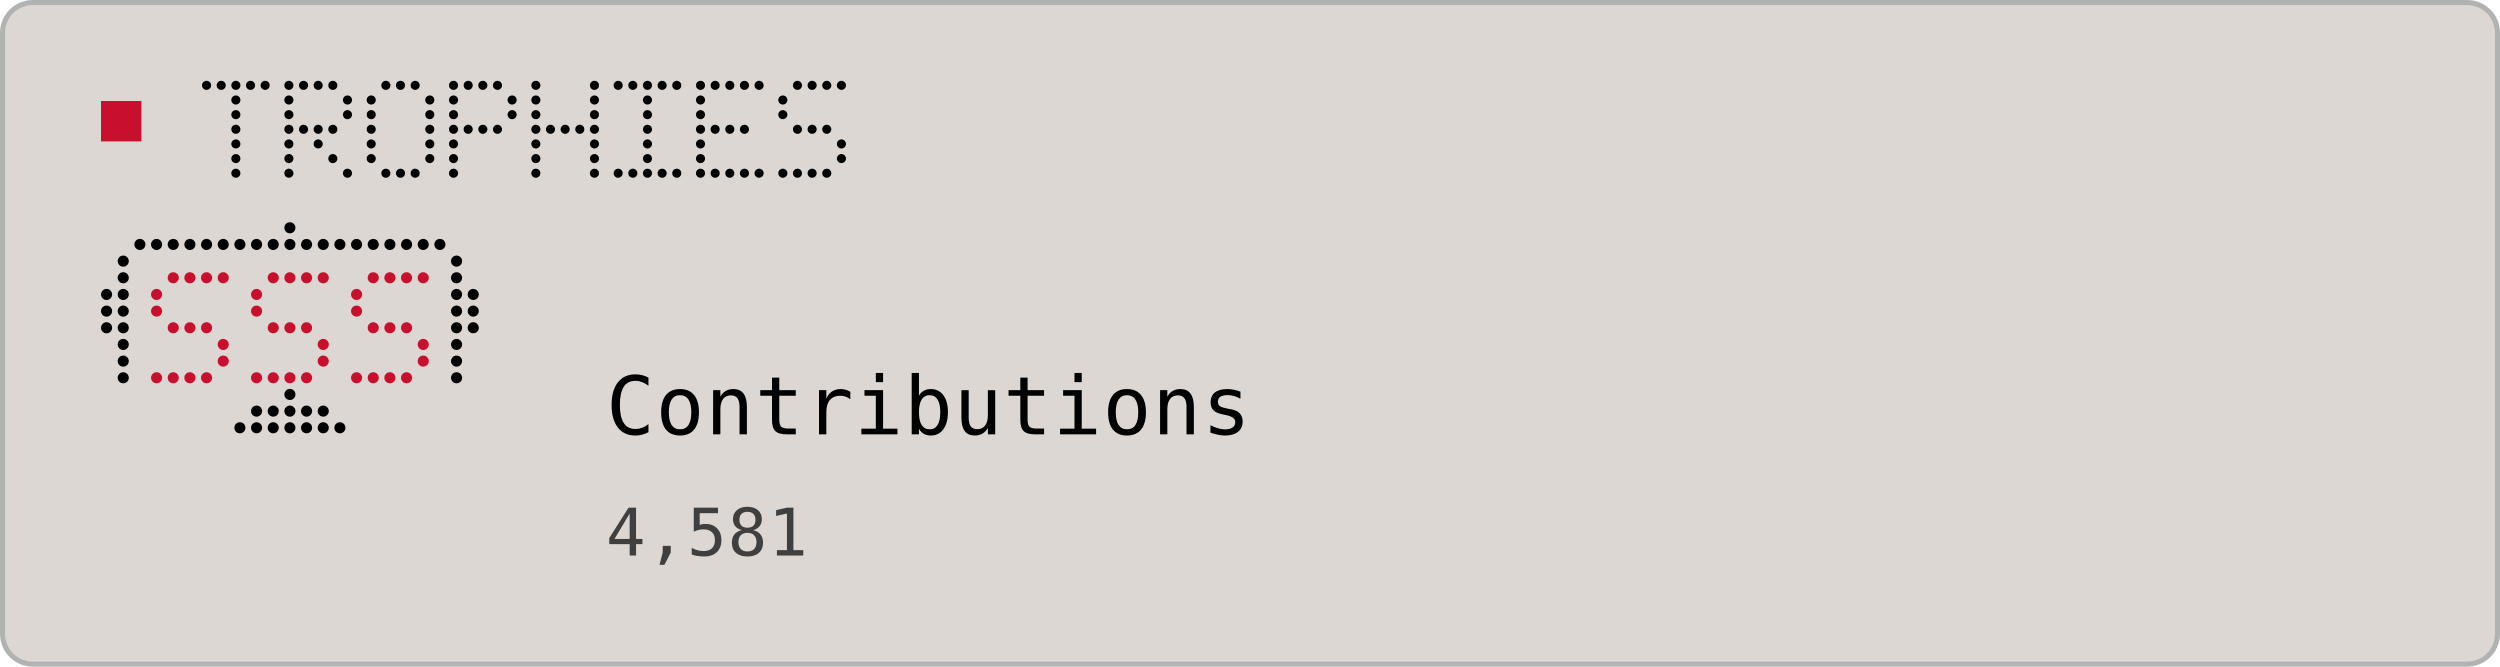
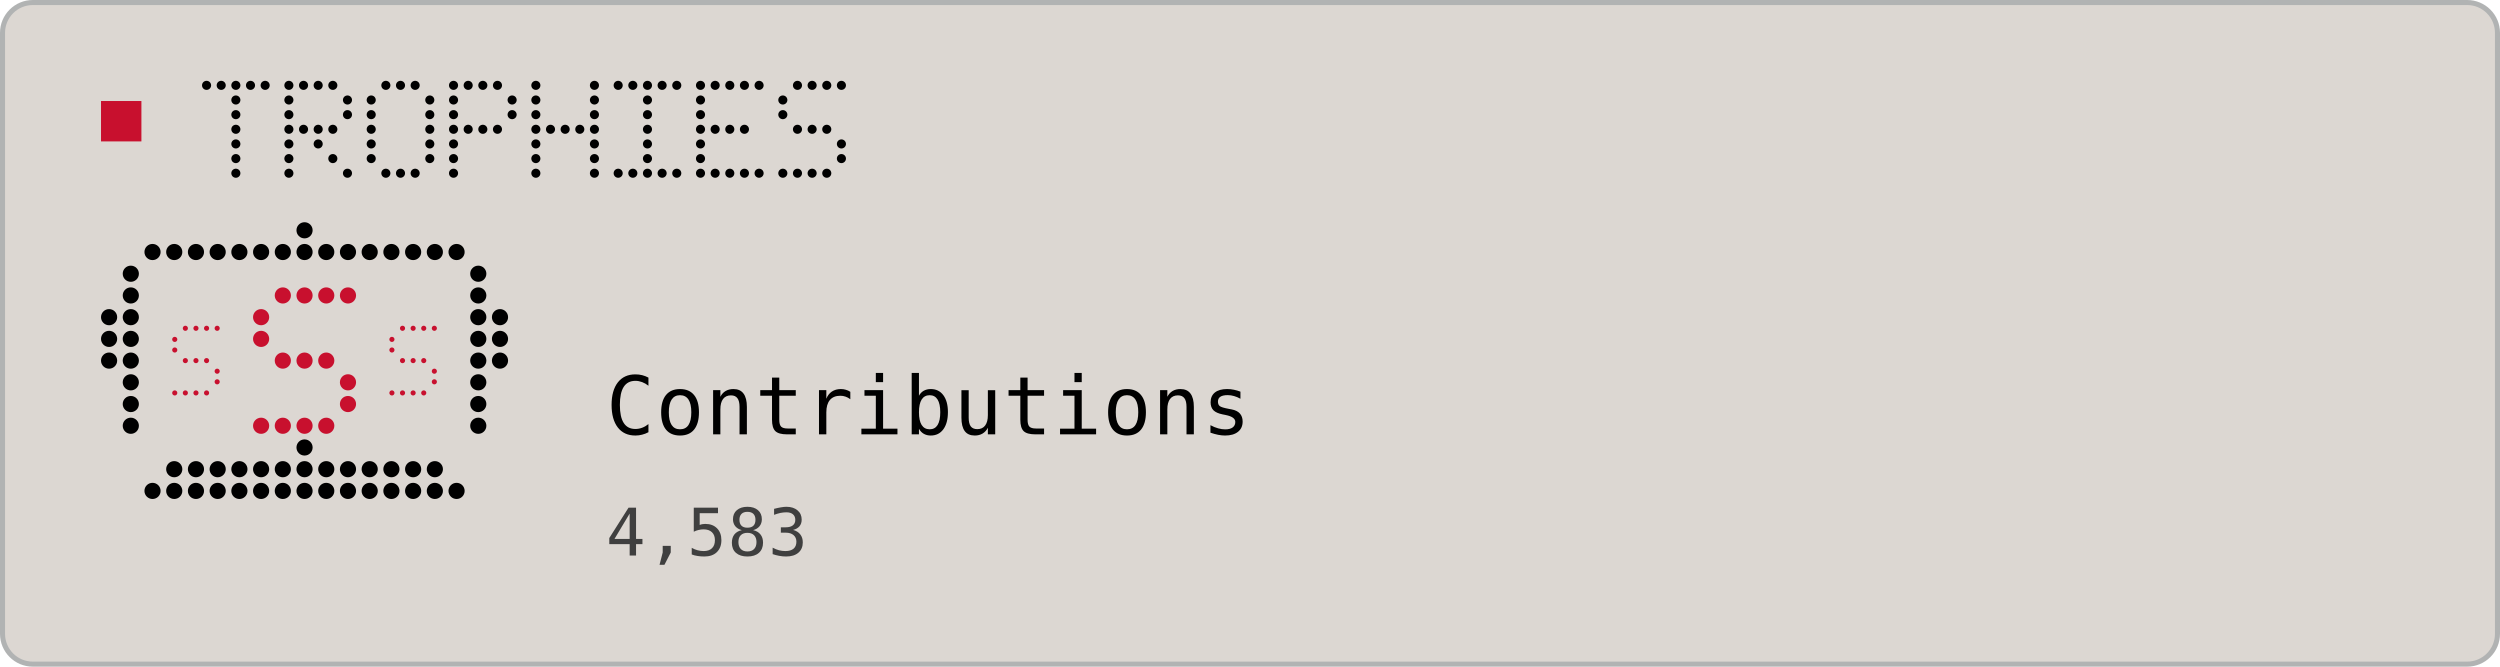
<svg xmlns="http://www.w3.org/2000/svg" width="495" height="132" viewBox="0 0 495 132" role="img">
  <rect x="0.5" y="0.5" width="494" height="131" rx="6" fill="#DCD7D2" stroke="#B1B3B3" stroke-width="1" />
  <rect x="20" y="20" width="8" height="8" fill="#C8102E" />
  <circle cx="40.9" cy="16.9" r="0.90" fill="#000000" />
  <circle cx="43.8" cy="16.9" r="0.90" fill="#000000" />
  <circle cx="46.7" cy="16.9" r="0.90" fill="#000000" />
  <circle cx="49.6" cy="16.9" r="0.90" fill="#000000" />
  <circle cx="52.5" cy="16.9" r="0.90" fill="#000000" />
  <circle cx="46.7" cy="19.8" r="0.90" fill="#000000" />
  <circle cx="46.7" cy="22.7" r="0.90" fill="#000000" />
  <circle cx="46.7" cy="25.6" r="0.90" fill="#000000" />
  <circle cx="46.7" cy="28.5" r="0.90" fill="#000000" />
  <circle cx="46.7" cy="31.4" r="0.90" fill="#000000" />
  <circle cx="46.7" cy="34.3" r="0.90" fill="#000000" />
  <circle cx="57.2" cy="16.9" r="0.90" fill="#000000" />
  <circle cx="60.1" cy="16.9" r="0.90" fill="#000000" />
  <circle cx="63.0" cy="16.9" r="0.90" fill="#000000" />
  <circle cx="65.9" cy="16.9" r="0.90" fill="#000000" />
  <circle cx="57.2" cy="19.8" r="0.90" fill="#000000" />
  <circle cx="68.8" cy="19.8" r="0.90" fill="#000000" />
  <circle cx="57.2" cy="22.7" r="0.90" fill="#000000" />
  <circle cx="68.8" cy="22.7" r="0.90" fill="#000000" />
  <circle cx="57.2" cy="25.6" r="0.90" fill="#000000" />
  <circle cx="60.1" cy="25.6" r="0.90" fill="#000000" />
  <circle cx="63.0" cy="25.6" r="0.90" fill="#000000" />
  <circle cx="65.9" cy="25.6" r="0.90" fill="#000000" />
  <circle cx="57.2" cy="28.5" r="0.90" fill="#000000" />
  <circle cx="63.0" cy="28.5" r="0.90" fill="#000000" />
  <circle cx="57.2" cy="31.4" r="0.90" fill="#000000" />
  <circle cx="65.9" cy="31.4" r="0.90" fill="#000000" />
  <circle cx="57.2" cy="34.3" r="0.90" fill="#000000" />
  <circle cx="68.8" cy="34.3" r="0.90" fill="#000000" />
  <circle cx="76.4" cy="16.9" r="0.90" fill="#000000" />
  <circle cx="79.3" cy="16.9" r="0.90" fill="#000000" />
  <circle cx="82.2" cy="16.9" r="0.90" fill="#000000" />
  <circle cx="73.5" cy="19.8" r="0.90" fill="#000000" />
  <circle cx="85.1" cy="19.8" r="0.90" fill="#000000" />
  <circle cx="73.5" cy="22.7" r="0.90" fill="#000000" />
  <circle cx="85.1" cy="22.7" r="0.90" fill="#000000" />
  <circle cx="73.5" cy="25.6" r="0.90" fill="#000000" />
  <circle cx="85.1" cy="25.6" r="0.90" fill="#000000" />
  <circle cx="73.5" cy="28.5" r="0.90" fill="#000000" />
  <circle cx="85.1" cy="28.5" r="0.90" fill="#000000" />
  <circle cx="73.5" cy="31.4" r="0.90" fill="#000000" />
  <circle cx="85.1" cy="31.4" r="0.90" fill="#000000" />
  <circle cx="76.4" cy="34.3" r="0.90" fill="#000000" />
  <circle cx="79.3" cy="34.3" r="0.90" fill="#000000" />
  <circle cx="82.2" cy="34.3" r="0.90" fill="#000000" />
  <circle cx="89.8" cy="16.9" r="0.90" fill="#000000" />
  <circle cx="92.7" cy="16.9" r="0.90" fill="#000000" />
  <circle cx="95.6" cy="16.9" r="0.90" fill="#000000" />
  <circle cx="98.5" cy="16.9" r="0.90" fill="#000000" />
  <circle cx="89.8" cy="19.8" r="0.90" fill="#000000" />
  <circle cx="101.4" cy="19.8" r="0.90" fill="#000000" />
  <circle cx="89.8" cy="22.7" r="0.90" fill="#000000" />
  <circle cx="101.4" cy="22.7" r="0.90" fill="#000000" />
  <circle cx="89.8" cy="25.6" r="0.90" fill="#000000" />
  <circle cx="92.7" cy="25.6" r="0.90" fill="#000000" />
  <circle cx="95.6" cy="25.6" r="0.90" fill="#000000" />
  <circle cx="98.5" cy="25.6" r="0.90" fill="#000000" />
  <circle cx="89.8" cy="28.5" r="0.90" fill="#000000" />
  <circle cx="89.8" cy="31.4" r="0.90" fill="#000000" />
  <circle cx="89.8" cy="34.3" r="0.90" fill="#000000" />
  <circle cx="106.1" cy="16.9" r="0.90" fill="#000000" />
  <circle cx="117.7" cy="16.9" r="0.90" fill="#000000" />
  <circle cx="106.1" cy="19.8" r="0.90" fill="#000000" />
  <circle cx="117.7" cy="19.8" r="0.90" fill="#000000" />
  <circle cx="106.1" cy="22.7" r="0.90" fill="#000000" />
  <circle cx="117.7" cy="22.7" r="0.90" fill="#000000" />
  <circle cx="106.1" cy="25.6" r="0.90" fill="#000000" />
  <circle cx="109.0" cy="25.6" r="0.90" fill="#000000" />
  <circle cx="111.9" cy="25.6" r="0.90" fill="#000000" />
  <circle cx="114.8" cy="25.6" r="0.90" fill="#000000" />
  <circle cx="117.7" cy="25.6" r="0.90" fill="#000000" />
  <circle cx="106.1" cy="28.5" r="0.90" fill="#000000" />
  <circle cx="117.7" cy="28.5" r="0.90" fill="#000000" />
  <circle cx="106.1" cy="31.4" r="0.90" fill="#000000" />
  <circle cx="117.7" cy="31.4" r="0.90" fill="#000000" />
  <circle cx="106.1" cy="34.3" r="0.90" fill="#000000" />
  <circle cx="117.7" cy="34.3" r="0.90" fill="#000000" />
  <circle cx="122.4" cy="16.9" r="0.90" fill="#000000" />
  <circle cx="125.3" cy="16.9" r="0.90" fill="#000000" />
  <circle cx="128.2" cy="16.9" r="0.90" fill="#000000" />
  <circle cx="131.1" cy="16.9" r="0.90" fill="#000000" />
  <circle cx="134.0" cy="16.9" r="0.90" fill="#000000" />
  <circle cx="128.2" cy="19.8" r="0.90" fill="#000000" />
  <circle cx="128.2" cy="22.7" r="0.90" fill="#000000" />
  <circle cx="128.2" cy="25.6" r="0.90" fill="#000000" />
  <circle cx="128.2" cy="28.5" r="0.90" fill="#000000" />
  <circle cx="128.2" cy="31.4" r="0.90" fill="#000000" />
  <circle cx="122.4" cy="34.3" r="0.90" fill="#000000" />
  <circle cx="125.3" cy="34.3" r="0.90" fill="#000000" />
  <circle cx="128.2" cy="34.3" r="0.90" fill="#000000" />
  <circle cx="131.1" cy="34.3" r="0.90" fill="#000000" />
  <circle cx="134.0" cy="34.3" r="0.90" fill="#000000" />
  <circle cx="138.7" cy="16.9" r="0.90" fill="#000000" />
  <circle cx="141.6" cy="16.9" r="0.90" fill="#000000" />
  <circle cx="144.5" cy="16.9" r="0.90" fill="#000000" />
  <circle cx="147.4" cy="16.9" r="0.90" fill="#000000" />
  <circle cx="150.3" cy="16.9" r="0.90" fill="#000000" />
  <circle cx="138.7" cy="19.8" r="0.90" fill="#000000" />
  <circle cx="138.7" cy="22.7" r="0.90" fill="#000000" />
  <circle cx="138.7" cy="25.6" r="0.90" fill="#000000" />
  <circle cx="141.6" cy="25.6" r="0.90" fill="#000000" />
  <circle cx="144.5" cy="25.6" r="0.90" fill="#000000" />
  <circle cx="147.4" cy="25.6" r="0.90" fill="#000000" />
  <circle cx="138.7" cy="28.5" r="0.90" fill="#000000" />
  <circle cx="138.7" cy="31.4" r="0.90" fill="#000000" />
  <circle cx="138.7" cy="34.3" r="0.90" fill="#000000" />
  <circle cx="141.6" cy="34.3" r="0.90" fill="#000000" />
  <circle cx="144.5" cy="34.3" r="0.90" fill="#000000" />
  <circle cx="147.4" cy="34.3" r="0.90" fill="#000000" />
  <circle cx="150.3" cy="34.3" r="0.90" fill="#000000" />
  <circle cx="157.9" cy="16.9" r="0.90" fill="#000000" />
  <circle cx="160.8" cy="16.9" r="0.90" fill="#000000" />
  <circle cx="163.7" cy="16.9" r="0.90" fill="#000000" />
  <circle cx="166.6" cy="16.9" r="0.90" fill="#000000" />
  <circle cx="155.0" cy="19.8" r="0.90" fill="#000000" />
  <circle cx="155.0" cy="22.7" r="0.90" fill="#000000" />
  <circle cx="157.9" cy="25.6" r="0.90" fill="#000000" />
  <circle cx="160.8" cy="25.6" r="0.90" fill="#000000" />
  <circle cx="163.7" cy="25.6" r="0.90" fill="#000000" />
  <circle cx="166.6" cy="28.5" r="0.90" fill="#000000" />
  <circle cx="166.6" cy="31.4" r="0.90" fill="#000000" />
  <circle cx="155.0" cy="34.3" r="0.90" fill="#000000" />
  <circle cx="157.9" cy="34.3" r="0.90" fill="#000000" />
  <circle cx="160.8" cy="34.3" r="0.90" fill="#000000" />
  <circle cx="163.7" cy="34.3" r="0.90" fill="#000000" />
-   <circle cx="57.4" cy="45.1" r="1.10" fill="#000000" />
-   <circle cx="27.7" cy="48.4" r="1.10" fill="#000000" />
-   <circle cx="31.0" cy="48.4" r="1.10" fill="#000000" />
-   <circle cx="34.3" cy="48.4" r="1.10" fill="#000000" />
-   <circle cx="37.6" cy="48.4" r="1.10" fill="#000000" />
-   <circle cx="40.9" cy="48.4" r="1.10" fill="#000000" />
-   <circle cx="44.2" cy="48.4" r="1.10" fill="#000000" />
-   <circle cx="47.5" cy="48.4" r="1.10" fill="#000000" />
-   <circle cx="50.8" cy="48.4" r="1.10" fill="#000000" />
-   <circle cx="54.1" cy="48.4" r="1.10" fill="#000000" />
-   <circle cx="57.4" cy="48.4" r="1.10" fill="#000000" />
-   <circle cx="60.7" cy="48.4" r="1.10" fill="#000000" />
-   <circle cx="64.0" cy="48.4" r="1.10" fill="#000000" />
-   <circle cx="67.3" cy="48.4" r="1.10" fill="#000000" />
-   <circle cx="70.6" cy="48.4" r="1.10" fill="#000000" />
-   <circle cx="73.9" cy="48.4" r="1.10" fill="#000000" />
-   <circle cx="77.2" cy="48.4" r="1.10" fill="#000000" />
-   <circle cx="80.5" cy="48.4" r="1.10" fill="#000000" />
-   <circle cx="83.8" cy="48.4" r="1.10" fill="#000000" />
-   <circle cx="87.1" cy="48.4" r="1.10" fill="#000000" />
-   <circle cx="24.4" cy="51.7" r="1.10" fill="#000000" />
-   <circle cx="90.4" cy="51.7" r="1.10" fill="#000000" />
-   <circle cx="24.4" cy="55.0" r="1.10" fill="#000000" />
-   <circle cx="90.4" cy="55.0" r="1.10" fill="#000000" />
-   <circle cx="24.4" cy="58.3" r="1.10" fill="#000000" />
-   <circle cx="90.4" cy="58.3" r="1.10" fill="#000000" />
-   <circle cx="24.4" cy="61.6" r="1.10" fill="#000000" />
-   <circle cx="90.4" cy="61.6" r="1.10" fill="#000000" />
-   <circle cx="24.4" cy="64.9" r="1.10" fill="#000000" />
-   <circle cx="90.4" cy="64.9" r="1.10" fill="#000000" />
-   <circle cx="24.4" cy="68.2" r="1.10" fill="#000000" />
-   <circle cx="90.4" cy="68.2" r="1.10" fill="#000000" />
-   <circle cx="24.4" cy="71.5" r="1.10" fill="#000000" />
-   <circle cx="90.4" cy="71.5" r="1.10" fill="#000000" />
-   <circle cx="24.4" cy="74.8" r="1.10" fill="#000000" />
-   <circle cx="90.4" cy="74.8" r="1.10" fill="#000000" />
-   <circle cx="21.1" cy="58.3" r="1.10" fill="#000000" />
-   <circle cx="93.7" cy="58.3" r="1.10" fill="#000000" />
-   <circle cx="21.1" cy="61.6" r="1.10" fill="#000000" />
-   <circle cx="93.7" cy="61.6" r="1.10" fill="#000000" />
-   <circle cx="21.1" cy="64.9" r="1.10" fill="#000000" />
-   <circle cx="93.7" cy="64.9" r="1.10" fill="#000000" />
-   <circle cx="57.4" cy="78.1" r="1.10" fill="#000000" />
-   <circle cx="50.8" cy="81.4" r="1.10" fill="#000000" />
-   <circle cx="54.1" cy="81.4" r="1.10" fill="#000000" />
-   <circle cx="57.4" cy="81.4" r="1.10" fill="#000000" />
-   <circle cx="60.7" cy="81.4" r="1.10" fill="#000000" />
-   <circle cx="64.0" cy="81.4" r="1.10" fill="#000000" />
-   <circle cx="47.5" cy="84.7" r="1.10" fill="#000000" />
-   <circle cx="50.8" cy="84.7" r="1.10" fill="#000000" />
-   <circle cx="54.1" cy="84.7" r="1.10" fill="#000000" />
-   <circle cx="57.4" cy="84.7" r="1.10" fill="#000000" />
-   <circle cx="60.7" cy="84.7" r="1.10" fill="#000000" />
-   <circle cx="64.0" cy="84.7" r="1.10" fill="#000000" />
-   <circle cx="67.3" cy="84.7" r="1.10" fill="#000000" />
-   <circle cx="34.3" cy="55.0" r="1.10" fill="#C8102E" />
-   <circle cx="37.6" cy="55.0" r="1.10" fill="#C8102E" />
-   <circle cx="40.9" cy="55.0" r="1.10" fill="#C8102E" />
-   <circle cx="44.2" cy="55.0" r="1.10" fill="#C8102E" />
-   <circle cx="31.0" cy="58.3" r="1.10" fill="#C8102E" />
-   <circle cx="31.0" cy="61.6" r="1.10" fill="#C8102E" />
-   <circle cx="34.3" cy="64.9" r="1.10" fill="#C8102E" />
-   <circle cx="37.6" cy="64.9" r="1.10" fill="#C8102E" />
-   <circle cx="40.9" cy="64.9" r="1.10" fill="#C8102E" />
-   <circle cx="44.2" cy="68.2" r="1.10" fill="#C8102E" />
-   <circle cx="44.2" cy="71.5" r="1.10" fill="#C8102E" />
-   <circle cx="31.0" cy="74.8" r="1.10" fill="#C8102E" />
-   <circle cx="34.3" cy="74.8" r="1.10" fill="#C8102E" />
-   <circle cx="37.6" cy="74.8" r="1.10" fill="#C8102E" />
-   <circle cx="40.9" cy="74.8" r="1.10" fill="#C8102E" />
-   <circle cx="54.1" cy="55.0" r="1.10" fill="#C8102E" />
-   <circle cx="57.4" cy="55.0" r="1.10" fill="#C8102E" />
-   <circle cx="60.7" cy="55.0" r="1.10" fill="#C8102E" />
-   <circle cx="64.0" cy="55.0" r="1.10" fill="#C8102E" />
-   <circle cx="50.8" cy="58.3" r="1.10" fill="#C8102E" />
-   <circle cx="50.8" cy="61.6" r="1.10" fill="#C8102E" />
-   <circle cx="54.1" cy="64.9" r="1.10" fill="#C8102E" />
-   <circle cx="57.4" cy="64.9" r="1.10" fill="#C8102E" />
-   <circle cx="60.7" cy="64.9" r="1.10" fill="#C8102E" />
-   <circle cx="64.0" cy="68.2" r="1.10" fill="#C8102E" />
-   <circle cx="64.0" cy="71.5" r="1.10" fill="#C8102E" />
-   <circle cx="50.8" cy="74.8" r="1.10" fill="#C8102E" />
-   <circle cx="54.1" cy="74.8" r="1.10" fill="#C8102E" />
-   <circle cx="57.4" cy="74.8" r="1.10" fill="#C8102E" />
-   <circle cx="60.7" cy="74.8" r="1.10" fill="#C8102E" />
-   <circle cx="73.9" cy="55.0" r="1.10" fill="#C8102E" />
-   <circle cx="77.2" cy="55.0" r="1.10" fill="#C8102E" />
-   <circle cx="80.5" cy="55.0" r="1.10" fill="#C8102E" />
-   <circle cx="83.8" cy="55.0" r="1.10" fill="#C8102E" />
-   <circle cx="70.6" cy="58.3" r="1.10" fill="#C8102E" />
-   <circle cx="70.6" cy="61.6" r="1.10" fill="#C8102E" />
-   <circle cx="73.9" cy="64.9" r="1.10" fill="#C8102E" />
-   <circle cx="77.2" cy="64.9" r="1.10" fill="#C8102E" />
-   <circle cx="80.5" cy="64.9" r="1.10" fill="#C8102E" />
-   <circle cx="83.8" cy="68.2" r="1.10" fill="#C8102E" />
-   <circle cx="83.8" cy="71.5" r="1.10" fill="#C8102E" />
-   <circle cx="70.6" cy="74.8" r="1.10" fill="#C8102E" />
-   <circle cx="73.9" cy="74.8" r="1.10" fill="#C8102E" />
-   <circle cx="77.2" cy="74.8" r="1.10" fill="#C8102E" />
-   <circle cx="80.5" cy="74.8" r="1.10" fill="#C8102E" />
+   <circle cx="60.3" cy="45.6" r="1.60" fill="#000000" />
+   <circle cx="30.2" cy="49.9" r="1.60" fill="#000000" />
+   <circle cx="34.5" cy="49.9" r="1.60" fill="#000000" />
+   <circle cx="38.8" cy="49.9" r="1.60" fill="#000000" />
+   <circle cx="43.1" cy="49.9" r="1.60" fill="#000000" />
+   <circle cx="47.4" cy="49.9" r="1.60" fill="#000000" />
+   <circle cx="51.7" cy="49.9" r="1.60" fill="#000000" />
+   <circle cx="56.0" cy="49.9" r="1.60" fill="#000000" />
+   <circle cx="60.3" cy="49.9" r="1.60" fill="#000000" />
+   <circle cx="64.6" cy="49.9" r="1.60" fill="#000000" />
+   <circle cx="68.9" cy="49.9" r="1.60" fill="#000000" />
+   <circle cx="73.2" cy="49.9" r="1.60" fill="#000000" />
+   <circle cx="77.5" cy="49.9" r="1.60" fill="#000000" />
+   <circle cx="81.8" cy="49.9" r="1.60" fill="#000000" />
+   <circle cx="86.1" cy="49.9" r="1.60" fill="#000000" />
+   <circle cx="90.4" cy="49.9" r="1.60" fill="#000000" />
+   <circle cx="25.9" cy="54.2" r="1.60" fill="#000000" />
+   <circle cx="94.7" cy="54.2" r="1.60" fill="#000000" />
+   <circle cx="25.9" cy="58.5" r="1.60" fill="#000000" />
+   <circle cx="94.7" cy="58.5" r="1.60" fill="#000000" />
+   <circle cx="25.9" cy="62.8" r="1.60" fill="#000000" />
+   <circle cx="94.7" cy="62.8" r="1.60" fill="#000000" />
+   <circle cx="25.9" cy="67.1" r="1.60" fill="#000000" />
+   <circle cx="94.7" cy="67.1" r="1.60" fill="#000000" />
+   <circle cx="25.9" cy="71.4" r="1.60" fill="#000000" />
+   <circle cx="94.7" cy="71.4" r="1.60" fill="#000000" />
+   <circle cx="25.9" cy="75.7" r="1.60" fill="#000000" />
+   <circle cx="94.7" cy="75.7" r="1.60" fill="#000000" />
+   <circle cx="25.9" cy="80.0" r="1.60" fill="#000000" />
+   <circle cx="94.7" cy="80.0" r="1.60" fill="#000000" />
+   <circle cx="25.9" cy="84.3" r="1.60" fill="#000000" />
+   <circle cx="94.7" cy="84.3" r="1.60" fill="#000000" />
+   <circle cx="21.6" cy="62.8" r="1.60" fill="#000000" />
+   <circle cx="99.0" cy="62.8" r="1.60" fill="#000000" />
+   <circle cx="21.6" cy="67.1" r="1.60" fill="#000000" />
+   <circle cx="99.0" cy="67.1" r="1.60" fill="#000000" />
+   <circle cx="21.6" cy="71.4" r="1.60" fill="#000000" />
+   <circle cx="99.0" cy="71.4" r="1.60" fill="#000000" />
+   <circle cx="60.3" cy="88.6" r="1.60" fill="#000000" />
+   <circle cx="34.5" cy="92.9" r="1.60" fill="#000000" />
+   <circle cx="38.8" cy="92.9" r="1.60" fill="#000000" />
+   <circle cx="43.1" cy="92.9" r="1.60" fill="#000000" />
+   <circle cx="47.4" cy="92.9" r="1.60" fill="#000000" />
+   <circle cx="51.7" cy="92.9" r="1.60" fill="#000000" />
+   <circle cx="56.0" cy="92.9" r="1.60" fill="#000000" />
+   <circle cx="60.3" cy="92.9" r="1.60" fill="#000000" />
+   <circle cx="64.6" cy="92.9" r="1.60" fill="#000000" />
+   <circle cx="68.9" cy="92.9" r="1.60" fill="#000000" />
+   <circle cx="73.2" cy="92.9" r="1.60" fill="#000000" />
+   <circle cx="77.5" cy="92.9" r="1.60" fill="#000000" />
+   <circle cx="81.8" cy="92.9" r="1.60" fill="#000000" />
+   <circle cx="86.1" cy="92.9" r="1.60" fill="#000000" />
+   <circle cx="30.2" cy="97.2" r="1.60" fill="#000000" />
+   <circle cx="34.5" cy="97.2" r="1.60" fill="#000000" />
+   <circle cx="38.8" cy="97.2" r="1.60" fill="#000000" />
+   <circle cx="43.1" cy="97.2" r="1.60" fill="#000000" />
+   <circle cx="47.4" cy="97.2" r="1.60" fill="#000000" />
+   <circle cx="51.7" cy="97.2" r="1.60" fill="#000000" />
+   <circle cx="56.0" cy="97.2" r="1.60" fill="#000000" />
+   <circle cx="60.3" cy="97.2" r="1.60" fill="#000000" />
+   <circle cx="64.6" cy="97.2" r="1.60" fill="#000000" />
+   <circle cx="68.9" cy="97.2" r="1.60" fill="#000000" />
+   <circle cx="73.2" cy="97.2" r="1.60" fill="#000000" />
+   <circle cx="77.5" cy="97.2" r="1.60" fill="#000000" />
+   <circle cx="81.8" cy="97.2" r="1.60" fill="#000000" />
+   <circle cx="86.1" cy="97.2" r="1.60" fill="#000000" />
+   <circle cx="90.4" cy="97.2" r="1.60" fill="#000000" />
+   <circle cx="56.0" cy="58.5" r="1.60" fill="#C8102E" />
+   <circle cx="60.3" cy="58.5" r="1.60" fill="#C8102E" />
+   <circle cx="64.6" cy="58.5" r="1.60" fill="#C8102E" />
+   <circle cx="68.9" cy="58.5" r="1.60" fill="#C8102E" />
+   <circle cx="51.7" cy="62.8" r="1.60" fill="#C8102E" />
+   <circle cx="51.7" cy="67.1" r="1.60" fill="#C8102E" />
+   <circle cx="56.0" cy="71.4" r="1.60" fill="#C8102E" />
+   <circle cx="60.3" cy="71.4" r="1.60" fill="#C8102E" />
+   <circle cx="64.6" cy="71.4" r="1.60" fill="#C8102E" />
+   <circle cx="68.9" cy="75.7" r="1.60" fill="#C8102E" />
+   <circle cx="68.9" cy="80.0" r="1.60" fill="#C8102E" />
+   <circle cx="51.7" cy="84.3" r="1.60" fill="#C8102E" />
+   <circle cx="56.0" cy="84.3" r="1.60" fill="#C8102E" />
+   <circle cx="60.3" cy="84.3" r="1.60" fill="#C8102E" />
+   <circle cx="64.6" cy="84.3" r="1.60" fill="#C8102E" />
+   <circle cx="36.7" cy="65.0" r="0.51" fill="#C8102E" />
+   <circle cx="38.8" cy="65.0" r="0.51" fill="#C8102E" />
+   <circle cx="40.9" cy="65.0" r="0.51" fill="#C8102E" />
+   <circle cx="43.0" cy="65.0" r="0.51" fill="#C8102E" />
+   <circle cx="34.6" cy="67.2" r="0.51" fill="#C8102E" />
+   <circle cx="34.6" cy="69.3" r="0.51" fill="#C8102E" />
+   <circle cx="36.7" cy="71.4" r="0.51" fill="#C8102E" />
+   <circle cx="38.8" cy="71.4" r="0.51" fill="#C8102E" />
+   <circle cx="40.9" cy="71.4" r="0.51" fill="#C8102E" />
+   <circle cx="43.0" cy="73.5" r="0.51" fill="#C8102E" />
+   <circle cx="43.0" cy="75.6" r="0.51" fill="#C8102E" />
+   <circle cx="34.6" cy="77.8" r="0.51" fill="#C8102E" />
+   <circle cx="36.7" cy="77.8" r="0.51" fill="#C8102E" />
+   <circle cx="38.8" cy="77.8" r="0.51" fill="#C8102E" />
+   <circle cx="40.9" cy="77.8" r="0.51" fill="#C8102E" />
+   <circle cx="79.7" cy="65.0" r="0.51" fill="#C8102E" />
+   <circle cx="81.8" cy="65.0" r="0.51" fill="#C8102E" />
+   <circle cx="83.9" cy="65.0" r="0.51" fill="#C8102E" />
+   <circle cx="86.0" cy="65.0" r="0.51" fill="#C8102E" />
+   <circle cx="77.6" cy="67.2" r="0.51" fill="#C8102E" />
+   <circle cx="77.6" cy="69.3" r="0.51" fill="#C8102E" />
+   <circle cx="79.7" cy="71.4" r="0.51" fill="#C8102E" />
+   <circle cx="81.8" cy="71.4" r="0.51" fill="#C8102E" />
+   <circle cx="83.9" cy="71.4" r="0.51" fill="#C8102E" />
+   <circle cx="86.0" cy="73.5" r="0.51" fill="#C8102E" />
+   <circle cx="86.0" cy="75.6" r="0.51" fill="#C8102E" />
+   <circle cx="77.6" cy="77.8" r="0.51" fill="#C8102E" />
+   <circle cx="79.7" cy="77.8" r="0.51" fill="#C8102E" />
+   <circle cx="81.8" cy="77.8" r="0.51" fill="#C8102E" />
+   <circle cx="83.9" cy="77.8" r="0.51" fill="#C8102E" />
  <text x="120" y="86" fill="#000000" font-family="ui-monospace, Geist Mono, monospace" font-size="16" letter-spacing="0.2" dominant-baseline="auto">Contributions</text>
-   <text x="120" y="110" fill="#3F3F3F" font-family="ui-monospace, Geist Mono, monospace" font-size="13" letter-spacing="0.2" dominant-baseline="auto">4,581</text>
+   <text x="120" y="110" fill="#3F3F3F" font-family="ui-monospace, Geist Mono, monospace" font-size="13" letter-spacing="0.2" dominant-baseline="auto">4,583</text>
</svg>
